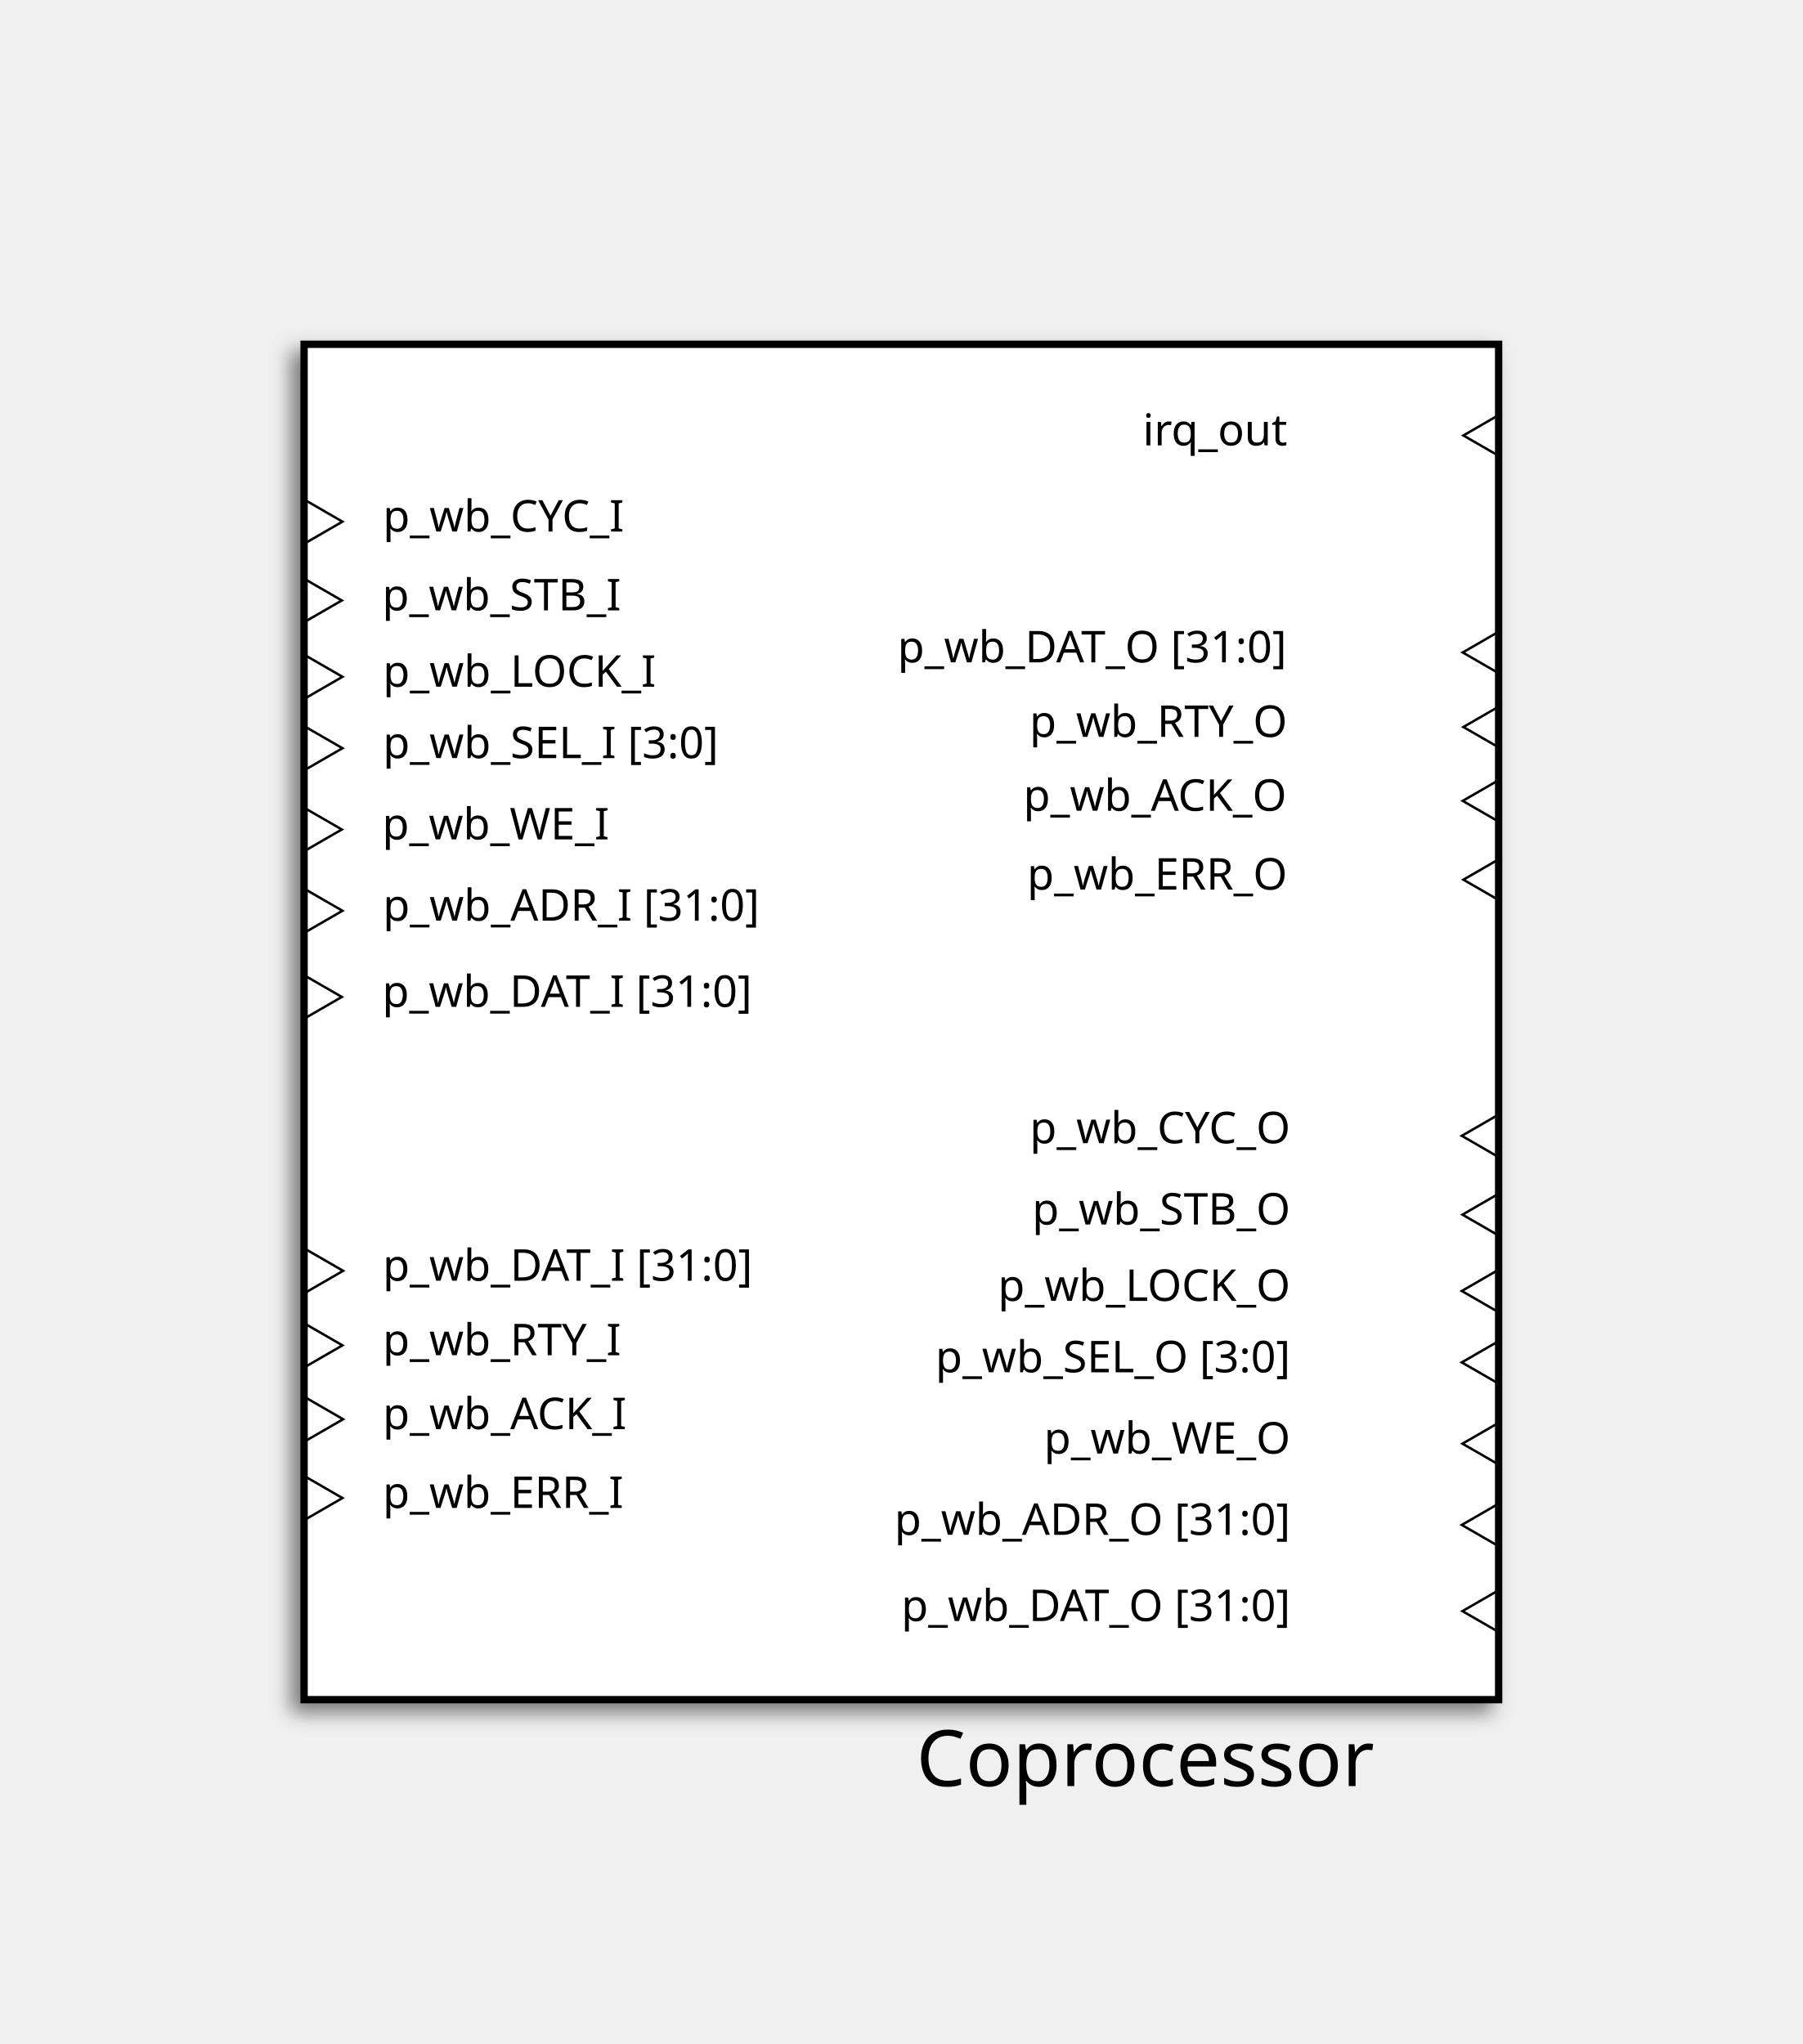
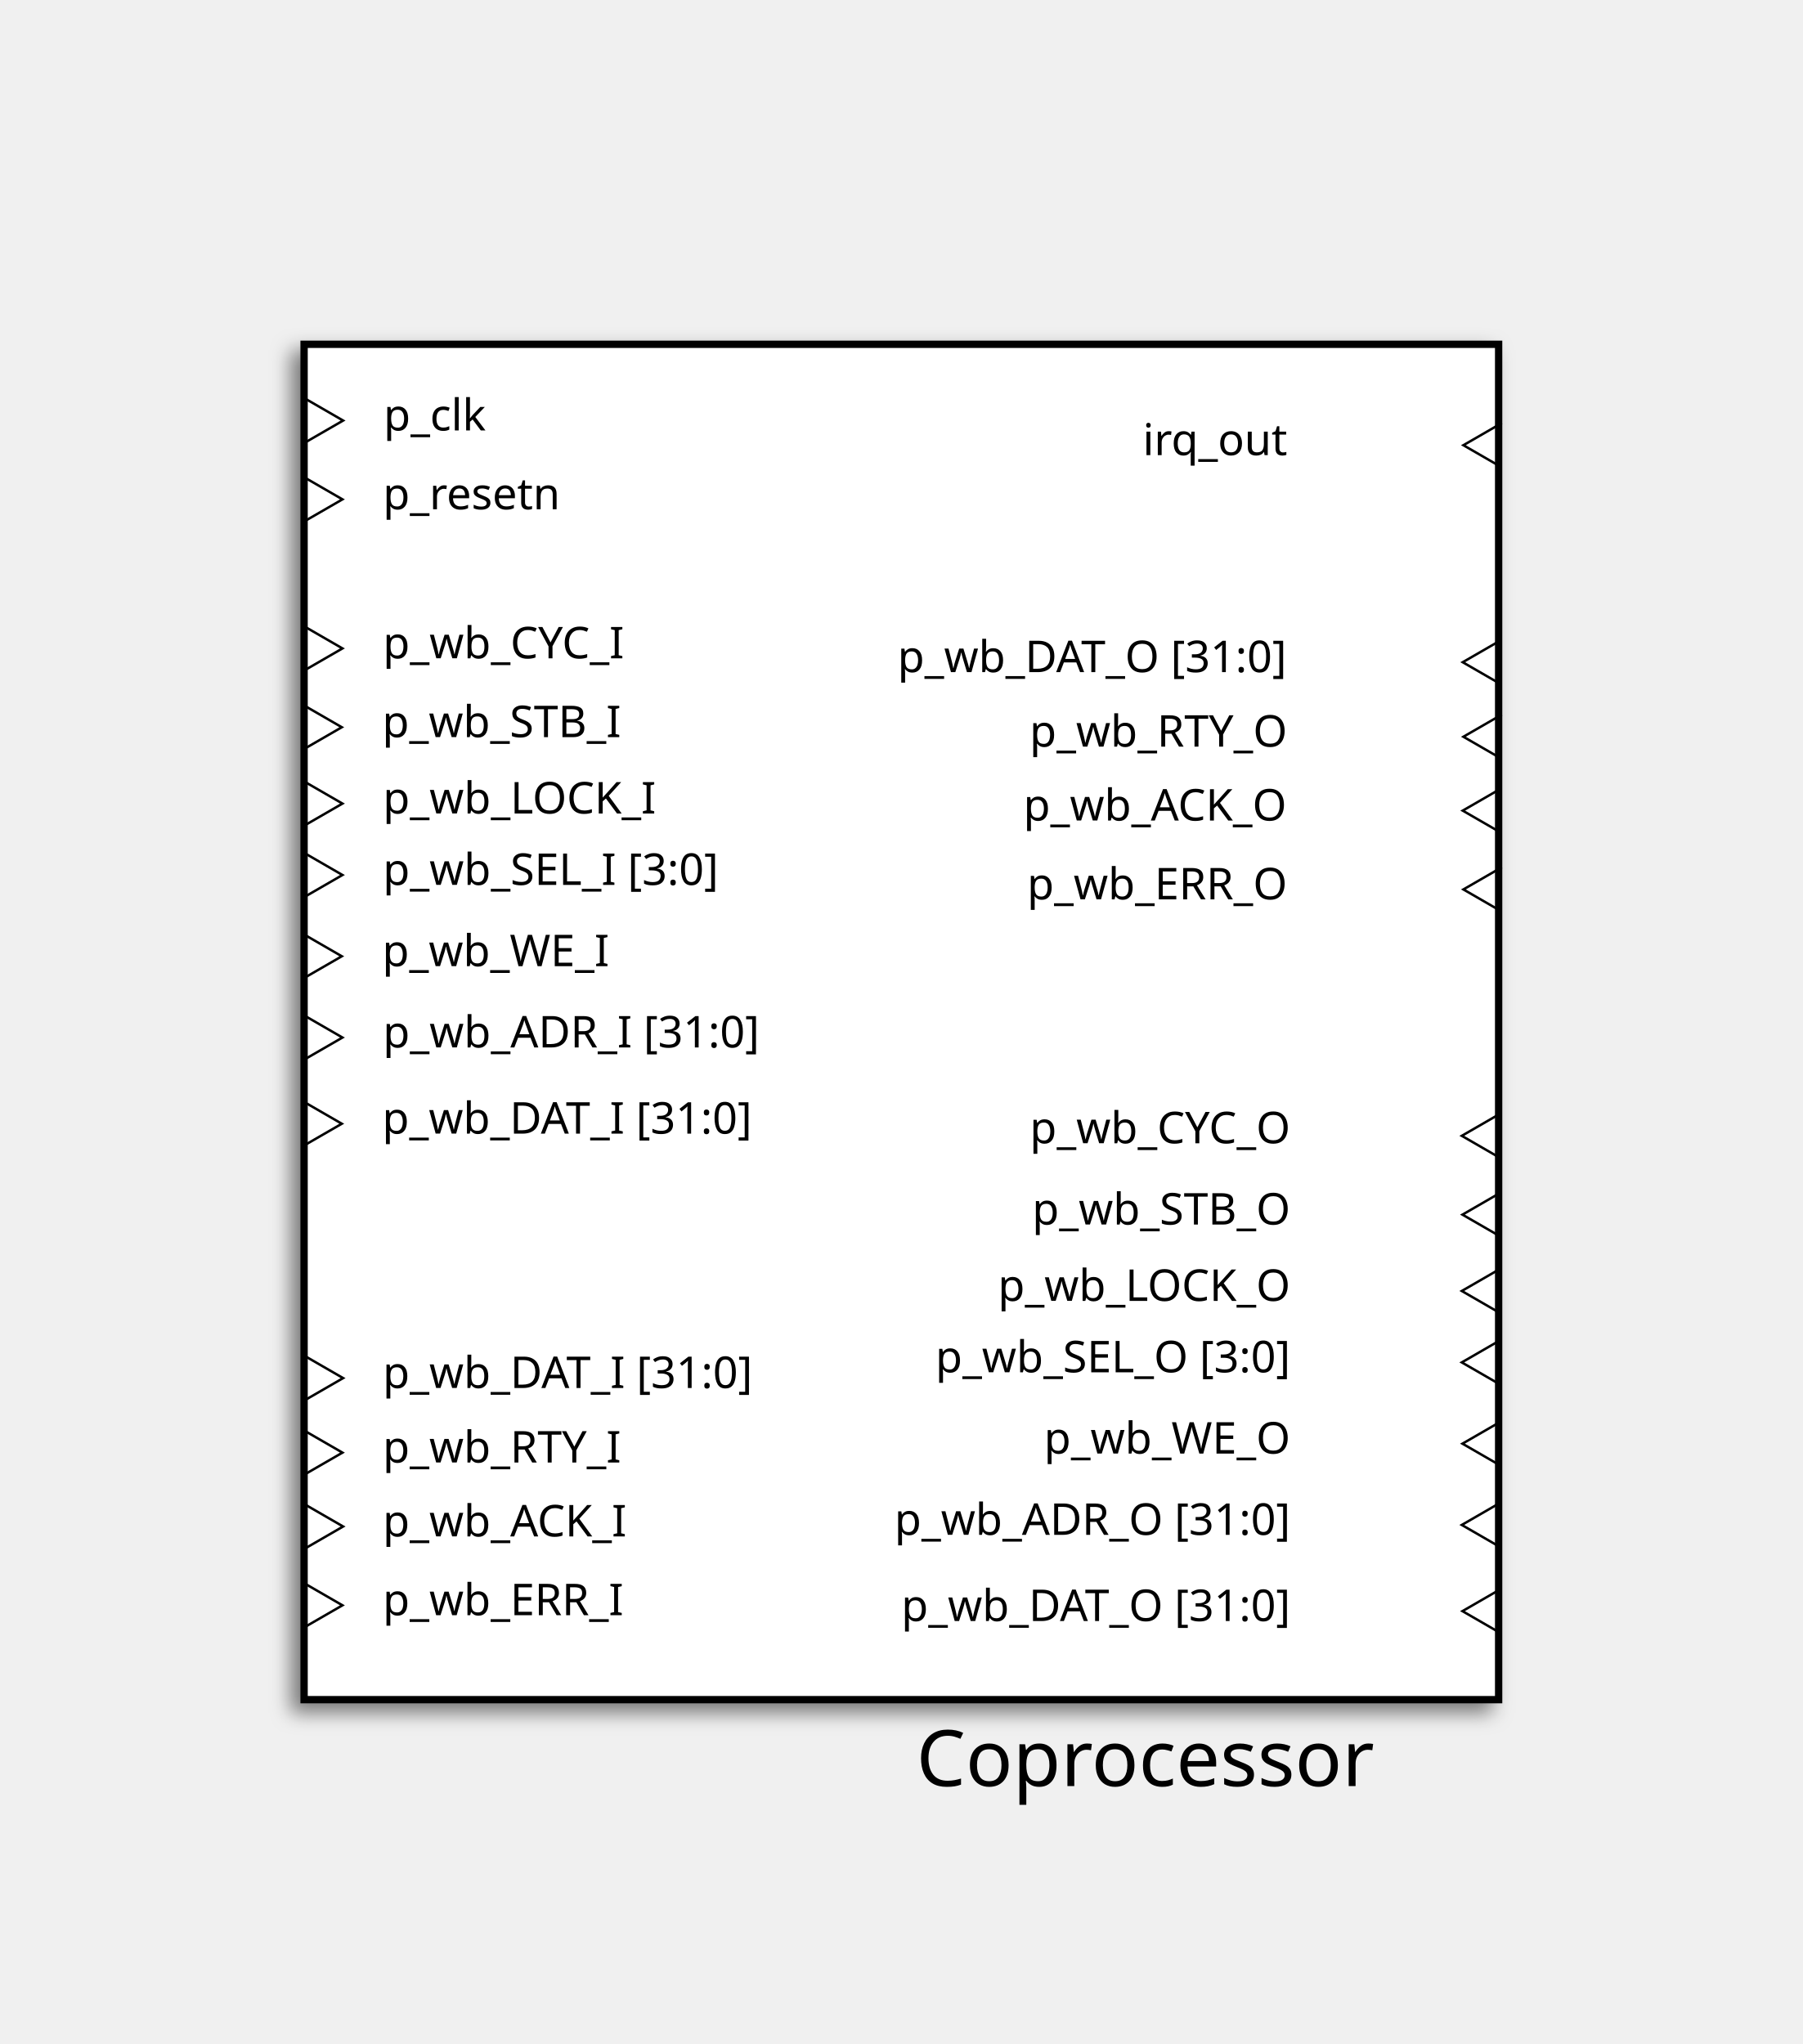
<svg xmlns="http://www.w3.org/2000/svg" width="739.359" height="838.406" id="svg5283" version="1.1">
  <defs id="defs5285">
    <filter id="filter6002" width="1.5" height="1.5" x="-0.25" y="-0.25" color-interpolation-filters="sRGB">
      <feGaussianBlur id="feGaussianBlur6004" in="SourceAlpha" stdDeviation="4" result="blur" />
      <feColorMatrix id="feColorMatrix6006" result="bluralpha" type="matrix" values="1 0 0 0 0 0 1 0 0 0 0 0 1 0 0 0 0 0 0.5 0 " />
      <feOffset id="feOffset6008" in="bluralpha" dx="-4" dy="4" result="offsetBlur" />
      <feMerge id="feMerge6010">
        <feMergeNode id="feMergeNode6012" in="offsetBlur" />
        <feMergeNode id="feMergeNode6014" in="SourceGraphic" />
      </feMerge>
    </filter>
  </defs>
  <g id="layer1" transform="translate(50.97656,92.95312)">
    <rect style="fill:#ffffff;fill-opacity:1;stroke:#000000;stroke-width:3;stroke-miterlimit:4;stroke-opacity:1;stroke-dasharray:none;filter:url(#filter6002)" id="rect5291" width="489.924" height="555.938" x="73.741" y="48.271" />
-     <text xml:space="preserve" style="font-size:40px;font-style:normal;font-weight:normal;line-height:125%;letter-spacing:0px;word-spacing:0px;fill:#000000;fill-opacity:1;stroke:none;font-family:Sans" x="106.066" y="125.082" id="text5297-0">
-       <tspan id="tspan5299-97" x="106.066" y="125.082" style="font-size:18px">p_wb_CYC_I</tspan>
+     <text xml:space="preserve" style="font-size:40px;font-style:normal;font-weight:normal;line-height:125%;letter-spacing:0px;word-spacing:0px;fill:#000000;fill-opacity:1;stroke:none;font-family:Sans" x="106.066" y="177.082" id="text5297-0">
+       <tspan id="tspan5299-97" x="106.066" y="177.082" style="font-size:18px">p_wb_CYC_I</tspan>
    </text>
-     <path style="fill:none;stroke:#000000;stroke-width:1px;stroke-linecap:butt;stroke-linejoin:miter;stroke-opacity:1" d="m 73.741,111.929 15.738,9.087 -15.465,8.929" id="path5301-6" />
-     <text id="text5297-3" y="157.407" x="105.793" style="font-size:40px;font-style:normal;font-weight:normal;line-height:125%;letter-spacing:0px;word-spacing:0px;fill:#000000;fill-opacity:1;stroke:none;font-family:Sans" xml:space="preserve">
-       <tspan style="font-size:18px" y="157.407" x="105.793" id="tspan5299-98">p_wb_STB_I</tspan>
+     <path style="fill:none;stroke:#000000;stroke-width:1px;stroke-linecap:butt;stroke-linejoin:miter;stroke-opacity:1" d="m 73.741,163.929 15.738,9.087 -15.465,8.929" id="path5301-6" />
+     <text id="text5297-3" y="209.407" x="105.793" style="font-size:40px;font-style:normal;font-weight:normal;line-height:125%;letter-spacing:0px;word-spacing:0px;fill:#000000;fill-opacity:1;stroke:none;font-family:Sans" xml:space="preserve">
+       <tspan style="font-size:18px" y="209.407" x="105.793" id="tspan5299-98">p_wb_STB_I</tspan>
    </text>
-     <path id="path5301-65" d="m 73.468,144.254 15.738,9.087 -15.465,8.929" style="fill:none;stroke:#000000;stroke-width:1px;stroke-linecap:butt;stroke-linejoin:miter;stroke-opacity:1" />
-     <text xml:space="preserve" style="font-size:40px;font-style:normal;font-weight:normal;line-height:125%;letter-spacing:0px;word-spacing:0px;fill:#000000;fill-opacity:1;stroke:none;font-family:Sans" x="106.066" y="188.721" id="text5297-5">
-       <tspan id="tspan5299-6" x="106.066" y="188.721" style="font-size:18px">p_wb_LOCK_I</tspan>
+     <path id="path5301-65" d="m 73.468,196.254 15.738,9.087 -15.465,8.929" style="fill:none;stroke:#000000;stroke-width:1px;stroke-linecap:butt;stroke-linejoin:miter;stroke-opacity:1" />
+     <text xml:space="preserve" style="font-size:40px;font-style:normal;font-weight:normal;line-height:125%;letter-spacing:0px;word-spacing:0px;fill:#000000;fill-opacity:1;stroke:none;font-family:Sans" x="106.066" y="240.721" id="text5297-5">
+       <tspan id="tspan5299-6" x="106.066" y="240.721" style="font-size:18px">p_wb_LOCK_I</tspan>
    </text>
-     <path style="fill:none;stroke:#000000;stroke-width:1px;stroke-linecap:butt;stroke-linejoin:miter;stroke-opacity:1" d="m 73.741,175.569 15.738,9.087 -15.465,8.929" id="path5301-3" />
-     <text id="text5297-52" y="218.016" x="106.066" style="font-size:40px;font-style:normal;font-weight:normal;line-height:125%;letter-spacing:0px;word-spacing:0px;fill:#000000;fill-opacity:1;stroke:none;font-family:Sans" xml:space="preserve">
-       <tspan style="font-size:18px" y="218.016" x="106.066" id="tspan5299-3">p_wb_SEL_I [3:0]</tspan>
+     <path style="fill:none;stroke:#000000;stroke-width:1px;stroke-linecap:butt;stroke-linejoin:miter;stroke-opacity:1" d="m 73.741,227.569 15.738,9.087 -15.465,8.929" id="path5301-3" />
+     <text id="text5297-52" y="270.016" x="106.066" style="font-size:40px;font-style:normal;font-weight:normal;line-height:125%;letter-spacing:0px;word-spacing:0px;fill:#000000;fill-opacity:1;stroke:none;font-family:Sans" xml:space="preserve">
+       <tspan style="font-size:18px" y="270.016" x="106.066" id="tspan5299-3">p_wb_SEL_I [3:0]</tspan>
    </text>
-     <path id="path5301-1" d="m 73.741,204.864 15.738,9.087 -15.465,8.929" style="fill:none;stroke:#000000;stroke-width:1px;stroke-linecap:butt;stroke-linejoin:miter;stroke-opacity:1" />
-     <text xml:space="preserve" style="font-size:40px;font-style:normal;font-weight:normal;line-height:125%;letter-spacing:0px;word-spacing:0px;fill:#000000;fill-opacity:1;stroke:none;font-family:Sans" x="105.793" y="251.351" id="text5297-89">
-       <tspan id="tspan5299-7" x="105.793" y="251.351" style="font-size:18px">p_wb_WE_I</tspan>
+     <path id="path5301-1" d="m 73.741,256.864 15.738,9.087 -15.465,8.929" style="fill:none;stroke:#000000;stroke-width:1px;stroke-linecap:butt;stroke-linejoin:miter;stroke-opacity:1" />
+     <text xml:space="preserve" style="font-size:40px;font-style:normal;font-weight:normal;line-height:125%;letter-spacing:0px;word-spacing:0px;fill:#000000;fill-opacity:1;stroke:none;font-family:Sans" x="105.793" y="303.351" id="text5297-89">
+       <tspan id="tspan5299-7" x="105.793" y="303.351" style="font-size:18px">p_wb_WE_I</tspan>
    </text>
-     <path style="fill:none;stroke:#000000;stroke-width:1px;stroke-linecap:butt;stroke-linejoin:miter;stroke-opacity:1" d="m 73.468,238.199 15.738,9.087 -15.465,8.929" id="path5301-20" />
-     <text id="text5297-7" y="284.686" x="106.066" style="font-size:40px;font-style:normal;font-weight:normal;line-height:125%;letter-spacing:0px;word-spacing:0px;fill:#000000;fill-opacity:1;stroke:none;font-family:Sans" xml:space="preserve">
-       <tspan style="font-size:18px" y="284.686" x="106.066" id="tspan5299-94">p_wb_ADR_I [31:0]</tspan>
+     <path style="fill:none;stroke:#000000;stroke-width:1px;stroke-linecap:butt;stroke-linejoin:miter;stroke-opacity:1" d="m 73.468,290.199 15.738,9.087 -15.465,8.929" id="path5301-20" />
+     <text id="text5297-7" y="336.686" x="106.066" style="font-size:40px;font-style:normal;font-weight:normal;line-height:125%;letter-spacing:0px;word-spacing:0px;fill:#000000;fill-opacity:1;stroke:none;font-family:Sans" xml:space="preserve">
+       <tspan style="font-size:18px" y="336.686" x="106.066" id="tspan5299-94">p_wb_ADR_I [31:0]</tspan>
    </text>
-     <path id="path5301-4" d="m 73.741,271.534 15.738,9.087 -15.465,8.929" style="fill:none;stroke:#000000;stroke-width:1px;stroke-linecap:butt;stroke-linejoin:miter;stroke-opacity:1" />
-     <g id="g5327-9" transform="translate(-0.778174,232.4356)">
+     <path id="path5301-4" d="m 73.741,323.534 15.738,9.087 -15.465,8.929" style="fill:none;stroke:#000000;stroke-width:1px;stroke-linecap:butt;stroke-linejoin:miter;stroke-opacity:1" />
+     <g id="g5327-9" transform="translate(-0.778174,284.4356)">
      <text id="text5297-73" y="87.606" x="106.571" style="font-size:40px;font-style:normal;font-weight:normal;line-height:125%;letter-spacing:0px;word-spacing:0px;fill:#000000;fill-opacity:1;stroke:none;font-family:Sans" xml:space="preserve">
        <tspan style="font-size:18px" y="87.606" x="106.571" id="tspan5299-65">p_wb_DAT_I [31:0]</tspan>
      </text>
      <path id="path5301-64" d="M 74.246,74.453 89.985,83.54 74.519,92.469" style="fill:none;stroke:#000000;stroke-width:1px;stroke-linecap:butt;stroke-linejoin:miter;stroke-opacity:1" />
    </g>
-     <text id="text5297-6-5-2-9" y="178.742" x="528.724" style="font-size:40px;font-style:normal;font-weight:normal;text-align:end;line-height:125%;letter-spacing:0px;word-spacing:0px;text-anchor:end;fill:#000000;fill-opacity:1;stroke:none;font-family:Sans" xml:space="preserve">
-       <tspan style="font-size:18px;text-align:end;text-anchor:end" y="178.742" x="528.724" id="tspan5299-9-7-3-3">p_wb_DAT_O [31:0]</tspan>
+     <text id="text5297-6-5-2-9" y="182.742" x="528.724" style="font-size:40px;font-style:normal;font-weight:normal;text-align:end;line-height:125%;letter-spacing:0px;word-spacing:0px;text-anchor:end;fill:#000000;fill-opacity:1;stroke:none;font-family:Sans" xml:space="preserve">
+       <tspan style="font-size:18px;text-align:end;text-anchor:end" y="182.742" x="528.724" id="tspan5299-9-7-3-3">p_wb_DAT_O [31:0]</tspan>
    </text>
-     <path id="path5301-27-7-3-6" d="m 564.675,165.589 -15.738,9.087 15.465,8.929" style="fill:none;stroke:#000000;stroke-width:1px;stroke-linecap:butt;stroke-linejoin:miter;stroke-opacity:1" />
-     <text id="text5297-6-5-2-9-7" y="209.31" x="528.997" style="font-size:40px;font-style:normal;font-weight:normal;text-align:end;line-height:125%;letter-spacing:0px;word-spacing:0px;text-anchor:end;fill:#000000;fill-opacity:1;stroke:none;font-family:Sans" xml:space="preserve">
-       <tspan style="font-size:18px;text-align:end;text-anchor:end" y="209.31" x="528.997" id="tspan5299-9-7-3-3-5">p_wb_RTY_O</tspan>
+     <path id="path5301-27-7-3-6" d="m 564.675,169.589 -15.738,9.087 15.465,8.929" style="fill:none;stroke:#000000;stroke-width:1px;stroke-linecap:butt;stroke-linejoin:miter;stroke-opacity:1" />
+     <text id="text5297-6-5-2-9-7" y="213.31" x="528.997" style="font-size:40px;font-style:normal;font-weight:normal;text-align:end;line-height:125%;letter-spacing:0px;word-spacing:0px;text-anchor:end;fill:#000000;fill-opacity:1;stroke:none;font-family:Sans" xml:space="preserve">
+       <tspan style="font-size:18px;text-align:end;text-anchor:end" y="213.31" x="528.997" id="tspan5299-9-7-3-3-5">p_wb_RTY_O</tspan>
    </text>
-     <path id="path5301-27-7-3-6-4" d="m 564.948,196.158 -15.738,9.087 15.465,8.929" style="fill:none;stroke:#000000;stroke-width:1px;stroke-linecap:butt;stroke-linejoin:miter;stroke-opacity:1" />
-     <text id="text5297-6-5-2-9-7-6" y="239.615" x="528.724" style="font-size:40px;font-style:normal;font-weight:normal;text-align:end;line-height:125%;letter-spacing:0px;word-spacing:0px;text-anchor:end;fill:#000000;fill-opacity:1;stroke:none;font-family:Sans" xml:space="preserve">
-       <tspan style="font-size:18px;text-align:end;text-anchor:end" y="239.615" x="528.724" id="tspan5299-9-7-3-3-5-0">p_wb_ACK_O</tspan>
+     <path id="path5301-27-7-3-6-4" d="m 564.948,200.158 -15.738,9.087 15.465,8.929" style="fill:none;stroke:#000000;stroke-width:1px;stroke-linecap:butt;stroke-linejoin:miter;stroke-opacity:1" />
+     <text id="text5297-6-5-2-9-7-6" y="243.615" x="528.724" style="font-size:40px;font-style:normal;font-weight:normal;text-align:end;line-height:125%;letter-spacing:0px;word-spacing:0px;text-anchor:end;fill:#000000;fill-opacity:1;stroke:none;font-family:Sans" xml:space="preserve">
+       <tspan style="font-size:18px;text-align:end;text-anchor:end" y="243.615" x="528.724" id="tspan5299-9-7-3-3-5-0">p_wb_ACK_O</tspan>
    </text>
-     <path id="path5301-27-7-3-6-4-0" d="m 564.675,226.463 -15.738,9.087 15.465,8.929" style="fill:none;stroke:#000000;stroke-width:1px;stroke-linecap:butt;stroke-linejoin:miter;stroke-opacity:1" />
-     <text id="text5297-6-5-2-9-7-0" y="271.94" x="528.997" style="font-size:40px;font-style:normal;font-weight:normal;text-align:end;line-height:125%;letter-spacing:0px;word-spacing:0px;text-anchor:end;fill:#000000;fill-opacity:1;stroke:none;font-family:Sans" xml:space="preserve">
-       <tspan style="font-size:18px;text-align:end;text-anchor:end" y="271.94" x="528.997" id="tspan5299-9-7-3-3-5-1">p_wb_ERR_O</tspan>
+     <path id="path5301-27-7-3-6-4-0" d="m 564.675,230.463 -15.738,9.087 15.465,8.929" style="fill:none;stroke:#000000;stroke-width:1px;stroke-linecap:butt;stroke-linejoin:miter;stroke-opacity:1" />
+     <text id="text5297-6-5-2-9-7-0" y="275.94" x="528.997" style="font-size:40px;font-style:normal;font-weight:normal;text-align:end;line-height:125%;letter-spacing:0px;word-spacing:0px;text-anchor:end;fill:#000000;fill-opacity:1;stroke:none;font-family:Sans" xml:space="preserve">
+       <tspan style="font-size:18px;text-align:end;text-anchor:end" y="275.94" x="528.997" id="tspan5299-9-7-3-3-5-1">p_wb_ERR_O</tspan>
    </text>
-     <path id="path5301-27-7-3-6-4-4" d="m 564.948,258.787 -15.738,9.087 15.465,8.929" style="fill:none;stroke:#000000;stroke-width:1px;stroke-linecap:butt;stroke-linejoin:miter;stroke-opacity:1" />
+     <path id="path5301-27-7-3-6-4-4" d="m 564.948,262.787 -15.738,9.087 15.465,8.929" style="fill:none;stroke:#000000;stroke-width:1px;stroke-linecap:butt;stroke-linejoin:miter;stroke-opacity:1" />
    <text xml:space="preserve" style="font-size:40px;font-style:normal;font-weight:normal;text-align:end;line-height:125%;letter-spacing:0px;word-spacing:0px;text-anchor:end;fill:#000000;fill-opacity:1;stroke:none;font-family:Sans" x="564.675" y="639.667" id="text5844">
      <tspan x="564.675" y="639.667" style="font-size:32px" id="tspan3209">Coprocessor</tspan>
    </text>
    <text xml:space="preserve" style="font-size:40px;font-style:normal;font-weight:normal;text-align:end;line-height:125%;letter-spacing:0px;word-spacing:0px;text-anchor:end;fill:#000000;fill-opacity:1;stroke:none;font-family:Sans" x="530.263" y="375.994" id="text5297-0-2">
      <tspan id="tspan5299-97-3" x="530.263" y="375.994" style="font-size:18px;text-align:end;text-anchor:end">p_wb_CYC_O</tspan>
    </text>
    <path style="fill:none;stroke:#000000;stroke-width:1px;stroke-linecap:butt;stroke-linejoin:miter;stroke-opacity:1" d="m 564.291,363.852 -15.738,9.087 15.465,8.929" id="path5301-6-6" />
    <text id="text5297-3-6" y="409.329" x="530.263" style="font-size:40px;font-style:normal;font-weight:normal;text-align:end;line-height:125%;letter-spacing:0px;word-spacing:0px;text-anchor:end;fill:#000000;fill-opacity:1;stroke:none;font-family:Sans" xml:space="preserve">
      <tspan style="font-size:18px;text-align:end;text-anchor:end" y="409.329" x="530.263" id="tspan5299-98-3">p_wb_STB_O</tspan>
    </text>
    <path id="path5301-65-9" d="m 564.564,396.177 -15.738,9.087 15.465,8.929" style="fill:none;stroke:#000000;stroke-width:1px;stroke-linecap:butt;stroke-linejoin:miter;stroke-opacity:1" />
    <text xml:space="preserve" style="font-size:40px;font-style:normal;font-weight:normal;text-align:end;line-height:125%;letter-spacing:0px;word-spacing:0px;text-anchor:end;fill:#000000;fill-opacity:1;stroke:none;font-family:Sans" x="530.263" y="440.644" id="text5297-5-8">
      <tspan id="tspan5299-6-4" x="530.263" y="440.644" style="font-size:18px;text-align:end;text-anchor:end">p_wb_LOCK_O</tspan>
    </text>
    <path style="fill:none;stroke:#000000;stroke-width:1px;stroke-linecap:butt;stroke-linejoin:miter;stroke-opacity:1" d="m 564.291,427.491 -15.738,9.087 15.465,8.929" id="path5301-3-5" />
    <text id="text5297-52-1" y="469.938" x="530.263" style="font-size:40px;font-style:normal;font-weight:normal;text-align:end;line-height:125%;letter-spacing:0px;word-spacing:0px;text-anchor:end;fill:#000000;fill-opacity:1;stroke:none;font-family:Sans" xml:space="preserve">
      <tspan style="font-size:18px;text-align:end;text-anchor:end" y="469.938" x="530.263" id="tspan5299-3-4">p_wb_SEL_O [3:0]</tspan>
    </text>
    <path id="path5301-1-9" d="m 564.291,456.786 -15.738,9.087 15.465,8.929" style="fill:none;stroke:#000000;stroke-width:1px;stroke-linecap:butt;stroke-linejoin:miter;stroke-opacity:1" />
    <text xml:space="preserve" style="font-size:40px;font-style:normal;font-weight:normal;text-align:end;line-height:125%;letter-spacing:0px;word-spacing:0px;text-anchor:end;fill:#000000;fill-opacity:1;stroke:none;font-family:Sans" x="530.263" y="503.273" id="text5297-89-0">
      <tspan id="tspan5299-7-4" x="530.263" y="503.273" style="font-size:18px;text-align:end;text-anchor:end">p_wb_WE_O</tspan>
    </text>
    <path style="fill:none;stroke:#000000;stroke-width:1px;stroke-linecap:butt;stroke-linejoin:miter;stroke-opacity:1" d="m 564.564,490.121 -15.738,9.087 15.465,8.929" id="path5301-20-9" />
    <text id="text5297-7-6" y="536.608" x="530.263" style="font-size:40px;font-style:normal;font-weight:normal;text-align:end;line-height:125%;letter-spacing:0px;word-spacing:0px;text-anchor:end;fill:#000000;fill-opacity:1;stroke:none;font-family:Sans" xml:space="preserve">
      <tspan style="font-size:18px;text-align:end;text-anchor:end" y="536.608" x="530.263" id="tspan5299-94-3">p_wb_ADR_O [31:0]</tspan>
    </text>
    <path id="path5301-4-1" d="m 564.291,523.456 -15.738,9.087 15.465,8.929" style="fill:none;stroke:#000000;stroke-width:1px;stroke-linecap:butt;stroke-linejoin:miter;stroke-opacity:1" />
    <text xml:space="preserve" style="font-size:40px;font-style:normal;font-weight:normal;text-align:end;line-height:125%;letter-spacing:0px;word-spacing:0px;text-anchor:end;fill:#000000;fill-opacity:1;stroke:none;font-family:Sans" x="530.263" y="571.963" id="text5297-73-3">
      <tspan id="tspan5299-65-7" x="530.263" y="571.963" style="font-size:18px;text-align:end;text-anchor:end">p_wb_DAT_O [31:0]</tspan>
    </text>
    <path style="fill:none;stroke:#000000;stroke-width:1px;stroke-linecap:butt;stroke-linejoin:miter;stroke-opacity:1" d="m 564.564,558.811 -15.738,9.087 15.465,8.929" id="path5301-64-5" />
-     <text id="text5297-6-5-2-9-73" y="432.378" x="105.999" style="font-size:40px;font-style:normal;font-weight:normal;text-align:start;line-height:125%;letter-spacing:0px;word-spacing:0px;text-anchor:start;fill:#000000;fill-opacity:1;stroke:none;font-family:Sans" xml:space="preserve">
-       <tspan style="font-size:18px;text-align:start;text-anchor:start" y="432.378" x="105.999" id="tspan5299-9-7-3-3-7">p_wb_DAT_I [31:0]</tspan>
+     <text id="text5297-6-5-2-9-73" y="476.378" x="105.999" style="font-size:40px;font-style:normal;font-weight:normal;text-align:start;line-height:125%;letter-spacing:0px;word-spacing:0px;text-anchor:start;fill:#000000;fill-opacity:1;stroke:none;font-family:Sans" xml:space="preserve">
+       <tspan style="font-size:18px;text-align:start;text-anchor:start" y="476.378" x="105.999" id="tspan5299-9-7-3-3-7">p_wb_DAT_I [31:0]</tspan>
    </text>
-     <path id="path5301-27-7-3-6-5" d="m 74.009,419.226 15.738,9.087 -15.465,8.929" style="fill:none;stroke:#000000;stroke-width:1px;stroke-linecap:butt;stroke-linejoin:miter;stroke-opacity:1" />
-     <text id="text5297-6-5-2-9-7-69" y="462.947" x="105.999" style="font-size:40px;font-style:normal;font-weight:normal;text-align:start;line-height:125%;letter-spacing:0px;word-spacing:0px;text-anchor:start;fill:#000000;fill-opacity:1;stroke:none;font-family:Sans" xml:space="preserve">
-       <tspan style="font-size:18px;text-align:start;text-anchor:start" y="462.947" x="105.999" id="tspan5299-9-7-3-3-5-07">p_wb_RTY_I</tspan>
+     <path id="path5301-27-7-3-6-5" d="m 74.009,463.226 15.738,9.087 -15.465,8.929" style="fill:none;stroke:#000000;stroke-width:1px;stroke-linecap:butt;stroke-linejoin:miter;stroke-opacity:1" />
+     <text id="text5297-6-5-2-9-7-69" y="506.947" x="105.999" style="font-size:40px;font-style:normal;font-weight:normal;text-align:start;line-height:125%;letter-spacing:0px;word-spacing:0px;text-anchor:start;fill:#000000;fill-opacity:1;stroke:none;font-family:Sans" xml:space="preserve">
+       <tspan style="font-size:18px;text-align:start;text-anchor:start" y="506.947" x="105.999" id="tspan5299-9-7-3-3-5-07">p_wb_RTY_I</tspan>
    </text>
-     <path id="path5301-27-7-3-6-4-1" d="m 73.736,449.795 15.738,9.087 -15.465,8.929" style="fill:none;stroke:#000000;stroke-width:1px;stroke-linecap:butt;stroke-linejoin:miter;stroke-opacity:1" />
-     <text id="text5297-6-5-2-9-7-6-4" y="493.251" x="105.999" style="font-size:40px;font-style:normal;font-weight:normal;text-align:start;line-height:125%;letter-spacing:0px;word-spacing:0px;text-anchor:start;fill:#000000;fill-opacity:1;stroke:none;font-family:Sans" xml:space="preserve">
-       <tspan style="font-size:18px;text-align:start;text-anchor:start" y="493.251" x="105.999" id="tspan5299-9-7-3-3-5-0-1">p_wb_ACK_I</tspan>
+     <path id="path5301-27-7-3-6-4-1" d="m 73.736,493.795 15.738,9.087 -15.465,8.929" style="fill:none;stroke:#000000;stroke-width:1px;stroke-linecap:butt;stroke-linejoin:miter;stroke-opacity:1" />
+     <text id="text5297-6-5-2-9-7-6-4" y="537.251" x="105.999" style="font-size:40px;font-style:normal;font-weight:normal;text-align:start;line-height:125%;letter-spacing:0px;word-spacing:0px;text-anchor:start;fill:#000000;fill-opacity:1;stroke:none;font-family:Sans" xml:space="preserve">
+       <tspan style="font-size:18px;text-align:start;text-anchor:start" y="537.251" x="105.999" id="tspan5299-9-7-3-3-5-0-1">p_wb_ACK_I</tspan>
    </text>
-     <path id="path5301-27-7-3-6-4-0-0" d="m 74.009,480.099 15.738,9.087 -15.465,8.929" style="fill:none;stroke:#000000;stroke-width:1px;stroke-linecap:butt;stroke-linejoin:miter;stroke-opacity:1" />
-     <text id="text5297-6-5-2-9-7-0-0" y="525.576" x="105.999" style="font-size:40px;font-style:normal;font-weight:normal;text-align:start;line-height:125%;letter-spacing:0px;word-spacing:0px;text-anchor:start;fill:#000000;fill-opacity:1;stroke:none;font-family:Sans" xml:space="preserve">
-       <tspan style="font-size:18px;text-align:start;text-anchor:start" y="525.576" x="105.999" id="tspan5299-9-7-3-3-5-1-6">p_wb_ERR_I</tspan>
+     <path id="path5301-27-7-3-6-4-0-0" d="m 74.009,524.099 15.738,9.087 -15.465,8.929" style="fill:none;stroke:#000000;stroke-width:1px;stroke-linecap:butt;stroke-linejoin:miter;stroke-opacity:1" />
+     <text id="text5297-6-5-2-9-7-0-0" y="569.576" x="105.999" style="font-size:40px;font-style:normal;font-weight:normal;text-align:start;line-height:125%;letter-spacing:0px;word-spacing:0px;text-anchor:start;fill:#000000;fill-opacity:1;stroke:none;font-family:Sans" xml:space="preserve">
+       <tspan style="font-size:18px;text-align:start;text-anchor:start" y="569.576" x="105.999" id="tspan5299-9-7-3-3-5-1-6">p_wb_ERR_I</tspan>
    </text>
-     <path id="path5301-27-7-3-6-4-4-9" d="m 73.736,512.424 15.738,9.087 -15.465,8.929" style="fill:none;stroke:#000000;stroke-width:1px;stroke-linecap:butt;stroke-linejoin:miter;stroke-opacity:1" />
-     <text id="text5297-6-5-2-9-7-64-8-2" y="89.729" x="528.997" style="font-size:40px;font-style:normal;font-weight:normal;text-align:end;line-height:125%;letter-spacing:0px;word-spacing:0px;text-anchor:end;fill:#000000;fill-opacity:1;stroke:none;font-family:Sans" xml:space="preserve">
-       <tspan style="font-size:18px;text-align:end;text-anchor:end" y="89.729" x="528.997" id="tspan5299-9-7-3-3-5-9-2-5">irq_out</tspan>
+     <path id="path5301-27-7-3-6-4-4-9" d="m 73.736,556.424 15.738,9.087 -15.465,8.929" style="fill:none;stroke:#000000;stroke-width:1px;stroke-linecap:butt;stroke-linejoin:miter;stroke-opacity:1" />
+     <text id="text5297-6-5-2-9-7-64-8-2" y="93.729" x="528.997" style="font-size:40px;font-style:normal;font-weight:normal;text-align:end;line-height:125%;letter-spacing:0px;word-spacing:0px;text-anchor:end;fill:#000000;fill-opacity:1;stroke:none;font-family:Sans" xml:space="preserve">
+       <tspan style="font-size:18px;text-align:end;text-anchor:end" y="93.729" x="528.997" id="tspan5299-9-7-3-3-5-9-2-5">irq_out</tspan>
    </text>
-     <path id="path5301-27-7-3-6-4-3-9-4" d="m 564.948,76.577 -15.738,9.087 15.465,8.929" style="fill:none;stroke:#000000;stroke-width:1px;stroke-linecap:butt;stroke-linejoin:miter;stroke-opacity:1" />
+     <path id="path5301-27-7-3-6-4-3-9-4" d="m 564.948,80.577 -15.738,9.087 15.465,8.929" style="fill:none;stroke:#000000;stroke-width:1px;stroke-linecap:butt;stroke-linejoin:miter;stroke-opacity:1" />
+     <text xml:space="preserve" style="font-size:40px;font-style:normal;font-weight:normal;line-height:125%;letter-spacing:0px;word-spacing:0px;fill:#000000;fill-opacity:1;stroke:none;font-family:Sans" x="106.334" y="83.614" id="text5297-0-9">
+       <tspan id="tspan5299-97-4" x="106.334" y="83.614" style="font-size:18px">p_clk</tspan>
+     </text>
+     <path style="fill:none;stroke:#000000;stroke-width:1px;stroke-linecap:butt;stroke-linejoin:miter;stroke-opacity:1" d="m 74.009,70.462 15.738,9.087 -15.465,8.929" id="path5301-6-9" />
+     <text id="text5297-3-0" y="115.939" x="106.061" style="font-size:40px;font-style:normal;font-weight:normal;line-height:125%;letter-spacing:0px;word-spacing:0px;fill:#000000;fill-opacity:1;stroke:none;font-family:Sans" xml:space="preserve">
+       <tspan style="font-size:18px" y="115.939" x="106.061" id="tspan5299-98-9">p_resetn</tspan>
+     </text>
+     <path id="path5301-65-1" d="m 73.736,102.787 15.738,9.087 -15.465,8.929" style="fill:none;stroke:#000000;stroke-width:1px;stroke-linecap:butt;stroke-linejoin:miter;stroke-opacity:1" />
  </g>
</svg>
